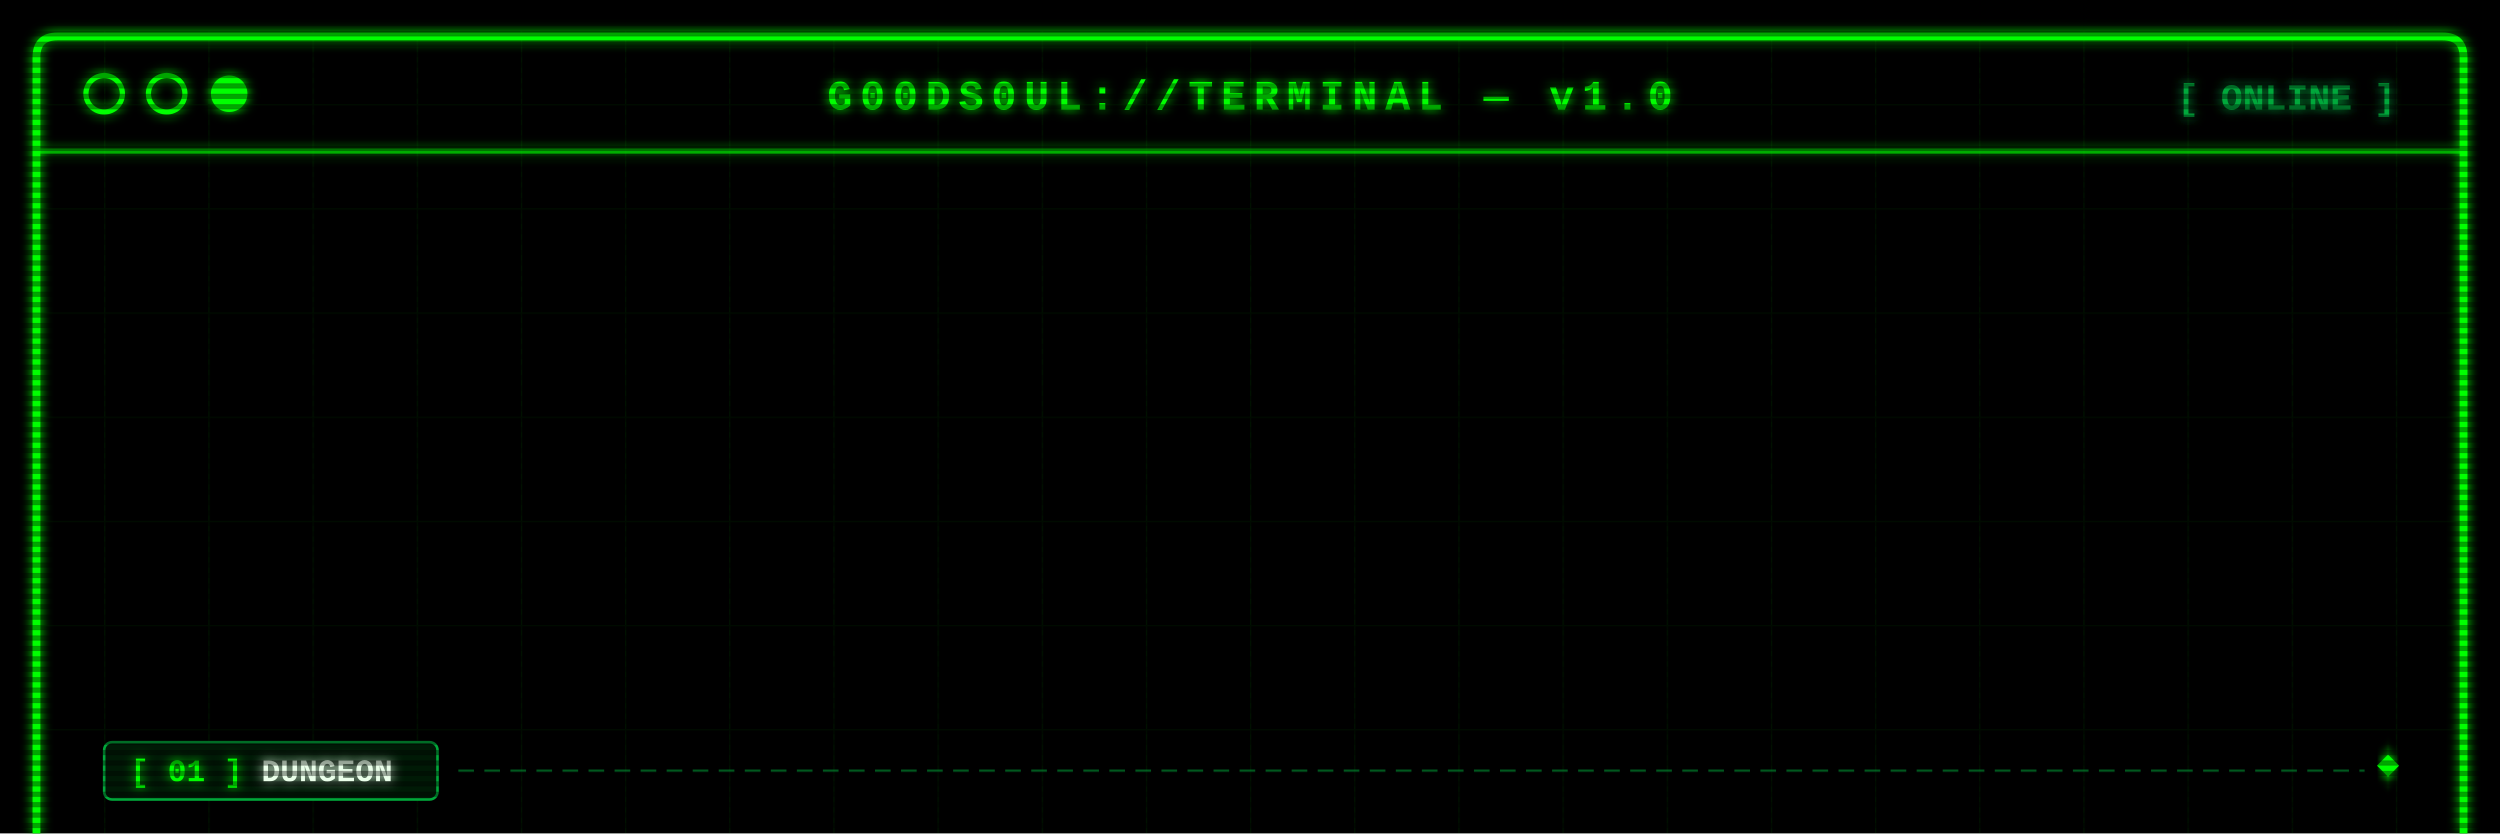
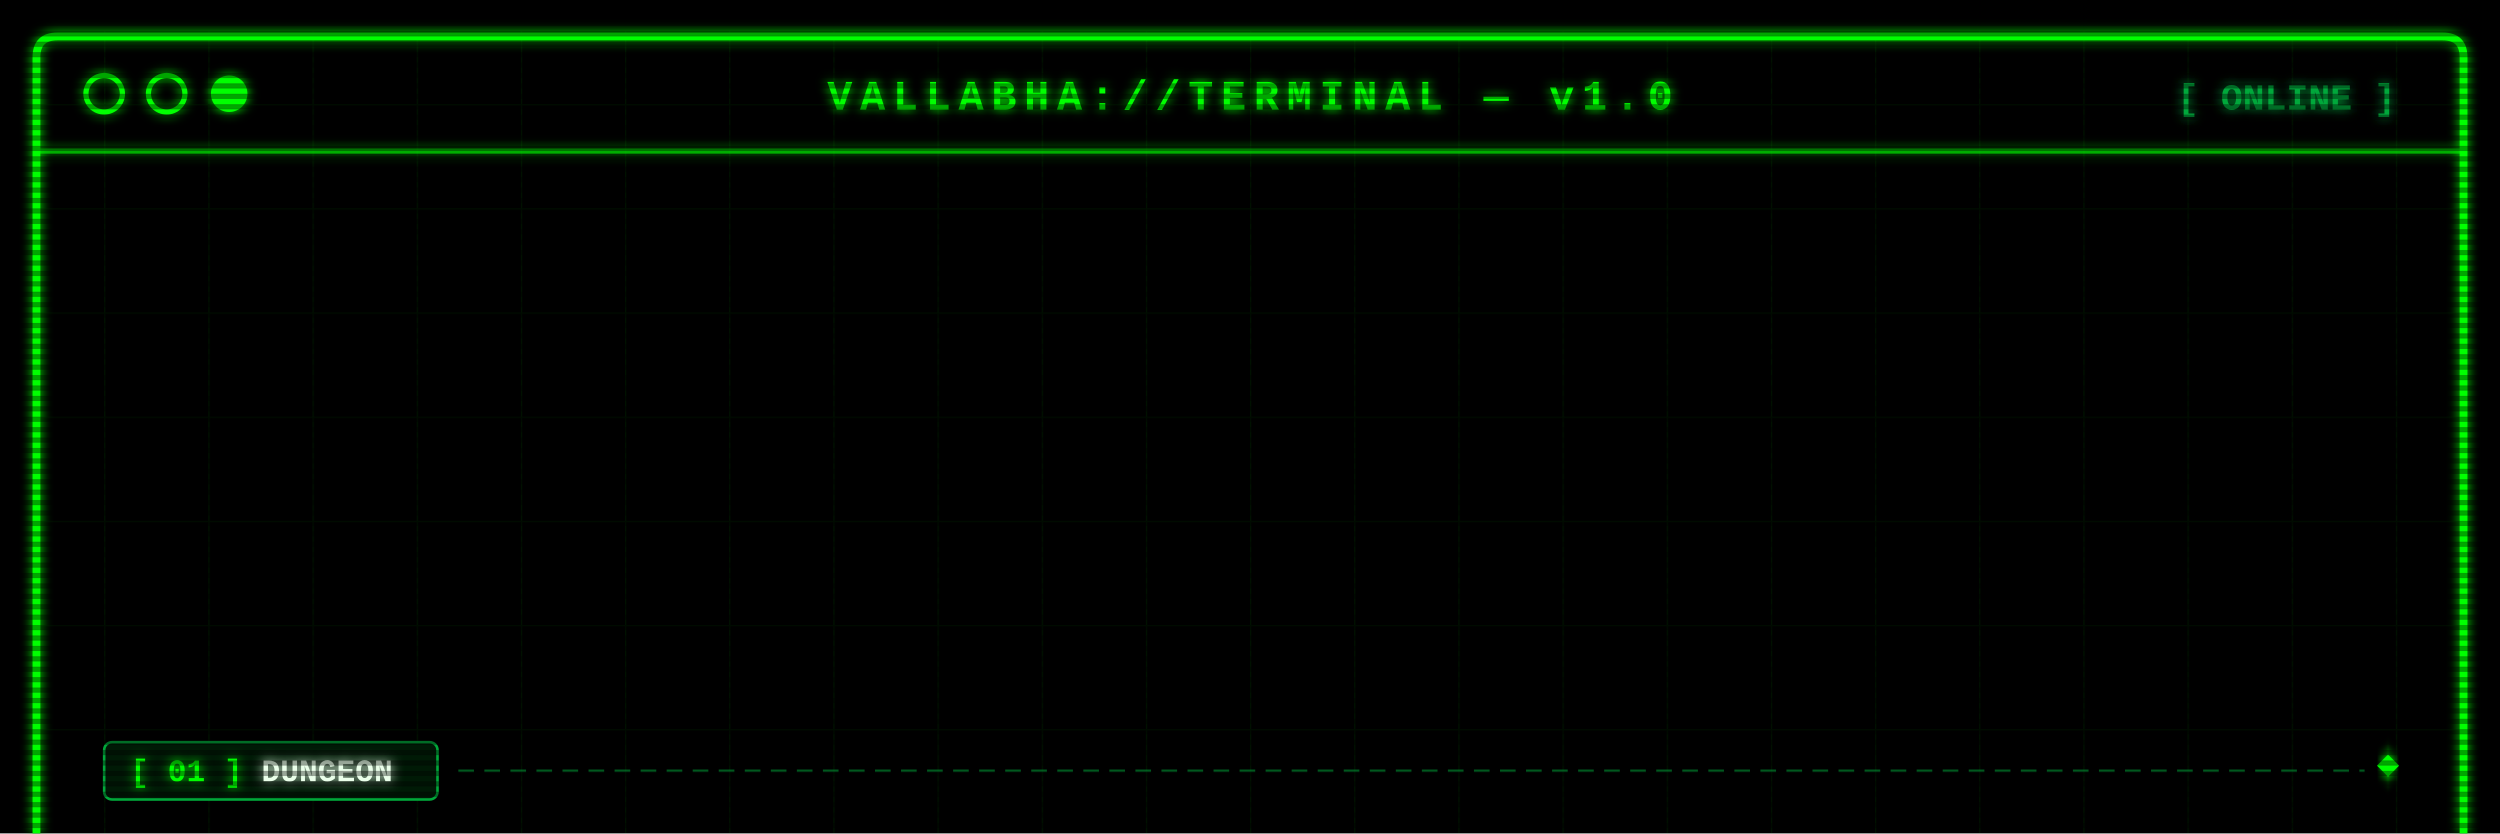
<svg xmlns="http://www.w3.org/2000/svg" width="960" height="320" viewBox="0 0 960 320">
  <defs>
    <filter id="glow" x="-20%" y="-50%" width="140%" height="200%">
      <feGaussianBlur stdDeviation="2.2" result="b" />
      <feMerge>
        <feMergeNode in="b" />
        <feMergeNode in="SourceGraphic" />
      </feMerge>
    </filter>
    <pattern id="grid" width="40" height="40" patternUnits="userSpaceOnUse">
      <path d="M40 0H0V40" fill="none" stroke="#00FF00" stroke-opacity=".07" />
    </pattern>
    <pattern id="scan" width="4" height="4" patternUnits="userSpaceOnUse">
      <rect width="4" height="2" fill="#000" fill-opacity=".35" />
    </pattern>
    <clipPath id="c0">
      <rect x="40" y="98" height="30" width="0">
        <animate attributeName="width" values="0;11;22;33;44;55;66;77;88;99;110;121;132;143;154;165;176;187;198;209;220;231;242;253" calcMode="discrete" begin="0.6s" dur="1.05s" fill="freeze" />
      </rect>
    </clipPath>
    <clipPath id="c1">
      <rect x="40" y="132" height="30" width="0">
        <animate attributeName="width" values="0;11;22;33;44;55;66;77;88;99;110;121;132;143;154;165;176;187;198;209;220;231;242;253;264;275;286;297;308;319;330;341;352;363;374;385;396;407;418;429;440;451;462;473;484;495;506;517;528" calcMode="discrete" begin="2.0s" dur="0.80s" fill="freeze" />
      </rect>
    </clipPath>
    <clipPath id="c2">
      <rect x="40" y="166" height="30" width="0">
        <animate attributeName="width" values="0;11;22;33;44;55;66;77;88;99;110;121;132;143;154;165;176;187;198;209;220;231;242;253;264;275;286;297;308;319;330;341;352;363;374;385;396;407;418;429;440;451;462;473;484;495;506;517;528;539;550" calcMode="discrete" begin="3.0s" dur="0.83s" fill="freeze" />
      </rect>
    </clipPath>
    <clipPath id="c3">
      <rect x="40" y="200" height="30" width="0">
        <animate attributeName="width" values="0;11;22;33;44;55;66;77;88;99;110;121;132;143;154;165;176;187;198;209;220;231;242;253;264;275;286;297;308;319;330;341;352;363;374;385;396;407;418;429;440;451;462;473;484;495;506;517;528;539;550;561;572;583;594" calcMode="discrete" begin="4.0s" dur="0.90s" fill="freeze" />
      </rect>
    </clipPath>
    <clipPath id="c4">
      <rect x="40" y="234" height="30" width="0">
        <animate attributeName="width" values="0;11;22;33;44;55;66;77;88;99;110;121;132;143;154;165;176;187;198;209;220;231;242;253;264;275;286;297;308;319;330;341;352;363;374;385;396;407;418;429;440;451;462;473" calcMode="discrete" begin="5.2s" dur="1.95s" fill="freeze" />
      </rect>
    </clipPath>
  </defs>
  <style>
text{font-family:"Courier New",Consolas,"DejaVu Sans Mono",monospace;font-size:19px;font-weight:700}
.cur{animation:blink 1s step-end infinite} @keyframes blink{50%{opacity:0}}
.flick{animation:fl 6s infinite} @keyframes fl{0%,96%,100%{opacity:1}97%{opacity:.55}98%{opacity:1}99%{opacity:.7}}
</style>
  <rect width="960" height="320" fill="#000" />
  <rect x="12" y="12" width="936" height="308" fill="url(#grid)" />
  <g class="flick" filter="url(#glow)">
    <path d="M14 320 V22 Q14 14 22 14 H938 Q946 14 946 22 V320" fill="none" stroke="#00FF00" stroke-width="3" />
    <line x1="14" y1="58" x2="946" y2="58" stroke="#00FF00" stroke-width="2" stroke-opacity=".6" />
    <circle cx="40" cy="36" r="7" fill="none" stroke="#00FF00" stroke-width="2" />
    <circle cx="64" cy="36" r="7" fill="none" stroke="#00FF00" stroke-width="2" />
    <circle cx="88" cy="36" r="7" fill="#00FF00" />
-     <text x="480.0" y="42" fill="#00FF00" text-anchor="middle" style="font-size:16px;letter-spacing:3px">G00DS0UL://TERMINAL — v1.0</text>
+     <text x="480.0" y="42" fill="#00FF00" text-anchor="middle" style="font-size:16px;letter-spacing:3px">VALLABHA://TERMINAL — v1.0</text>
    <text x="920" y="42" fill="#00a83a" text-anchor="end" style="font-size:14px">[ ONLINE ]</text>
  </g>
-   <text x="40" y="120" fill="#00FF00" textLength="253" lengthAdjust="spacingAndGlyphs" clip-path="url(#c0)" filter="url(#glow)">&gt; ./G00dS0ul.exe --boot</text>
+   <text x="40" y="120" fill="#00FF00" textLength="253" lengthAdjust="spacingAndGlyphs" clip-path="url(#c0)" filter="url(#glow)">&gt; ./vallabha.exe --boot</text>
  <text x="40" y="154" fill="#00a83a" textLength="528" lengthAdjust="spacingAndGlyphs" clip-path="url(#c1)" filter="url(#glow)">[ OK ] Loading engine core ........ C# / .NET 10</text>
  <text x="40" y="188" fill="#00a83a" textLength="550" lengthAdjust="spacingAndGlyphs" clip-path="url(#c2)" filter="url(#glow)">[ OK ] Mounting renderer .......... MonoGame / WPF</text>
-   <text x="40" y="222" fill="#00a83a" textLength="594" lengthAdjust="spacingAndGlyphs" clip-path="url(#c3)" filter="url(#glow)">[ OK ] Spawning player ............ Iseoluwa Olowogoke</text>
-   <text x="40" y="256" fill="#00FF00" textLength="473" lengthAdjust="spacingAndGlyphs" clip-path="url(#c4)" filter="url(#glow)">&gt; Game Engine Developer &amp; Systems Architect</text>
+   <text x="40" y="222" fill="#00a83a" textLength="594" lengthAdjust="spacingAndGlyphs" clip-path="url(#c3)" filter="url(#glow)">[ OK ] Spawning player ............ Harivallabha Sai Surishetty</text>
+   <text x="40" y="256" fill="#00FF00" textLength="473" lengthAdjust="spacingAndGlyphs" clip-path="url(#c4)" filter="url(#glow)">&gt; AI Product Builder &amp; Systems Engineer</text>
  <rect class="cur" x="519" y="236" width="12" height="24" fill="#00FF00" opacity="0" filter="url(#glow)">
    <set attributeName="opacity" to="1" begin="7.15s" fill="freeze" />
  </rect>
  <g pointer-events="none" style="font-size:12px">
    <line x1="176" y1="296" x2="908" y2="296" stroke="#00a83a" stroke-opacity=".55" stroke-dasharray="6 4" />
    <rect x="914" y="291" width="6" height="6" transform="rotate(45 917 294)" fill="#00FF00" filter="url(#glow)" />
    <rect x="40" y="285" width="128" height="22" rx="3" fill="#001a06" stroke="#00a83a" />
    <text x="50" y="300" fill="#00FF00" style="font-size:12px" filter="url(#glow)">[ 01 ] <tspan fill="#eaffea">DUNGEON</tspan>
    </text>
  </g>
  <rect width="960" height="320" fill="url(#scan)" pointer-events="none" />
</svg>
